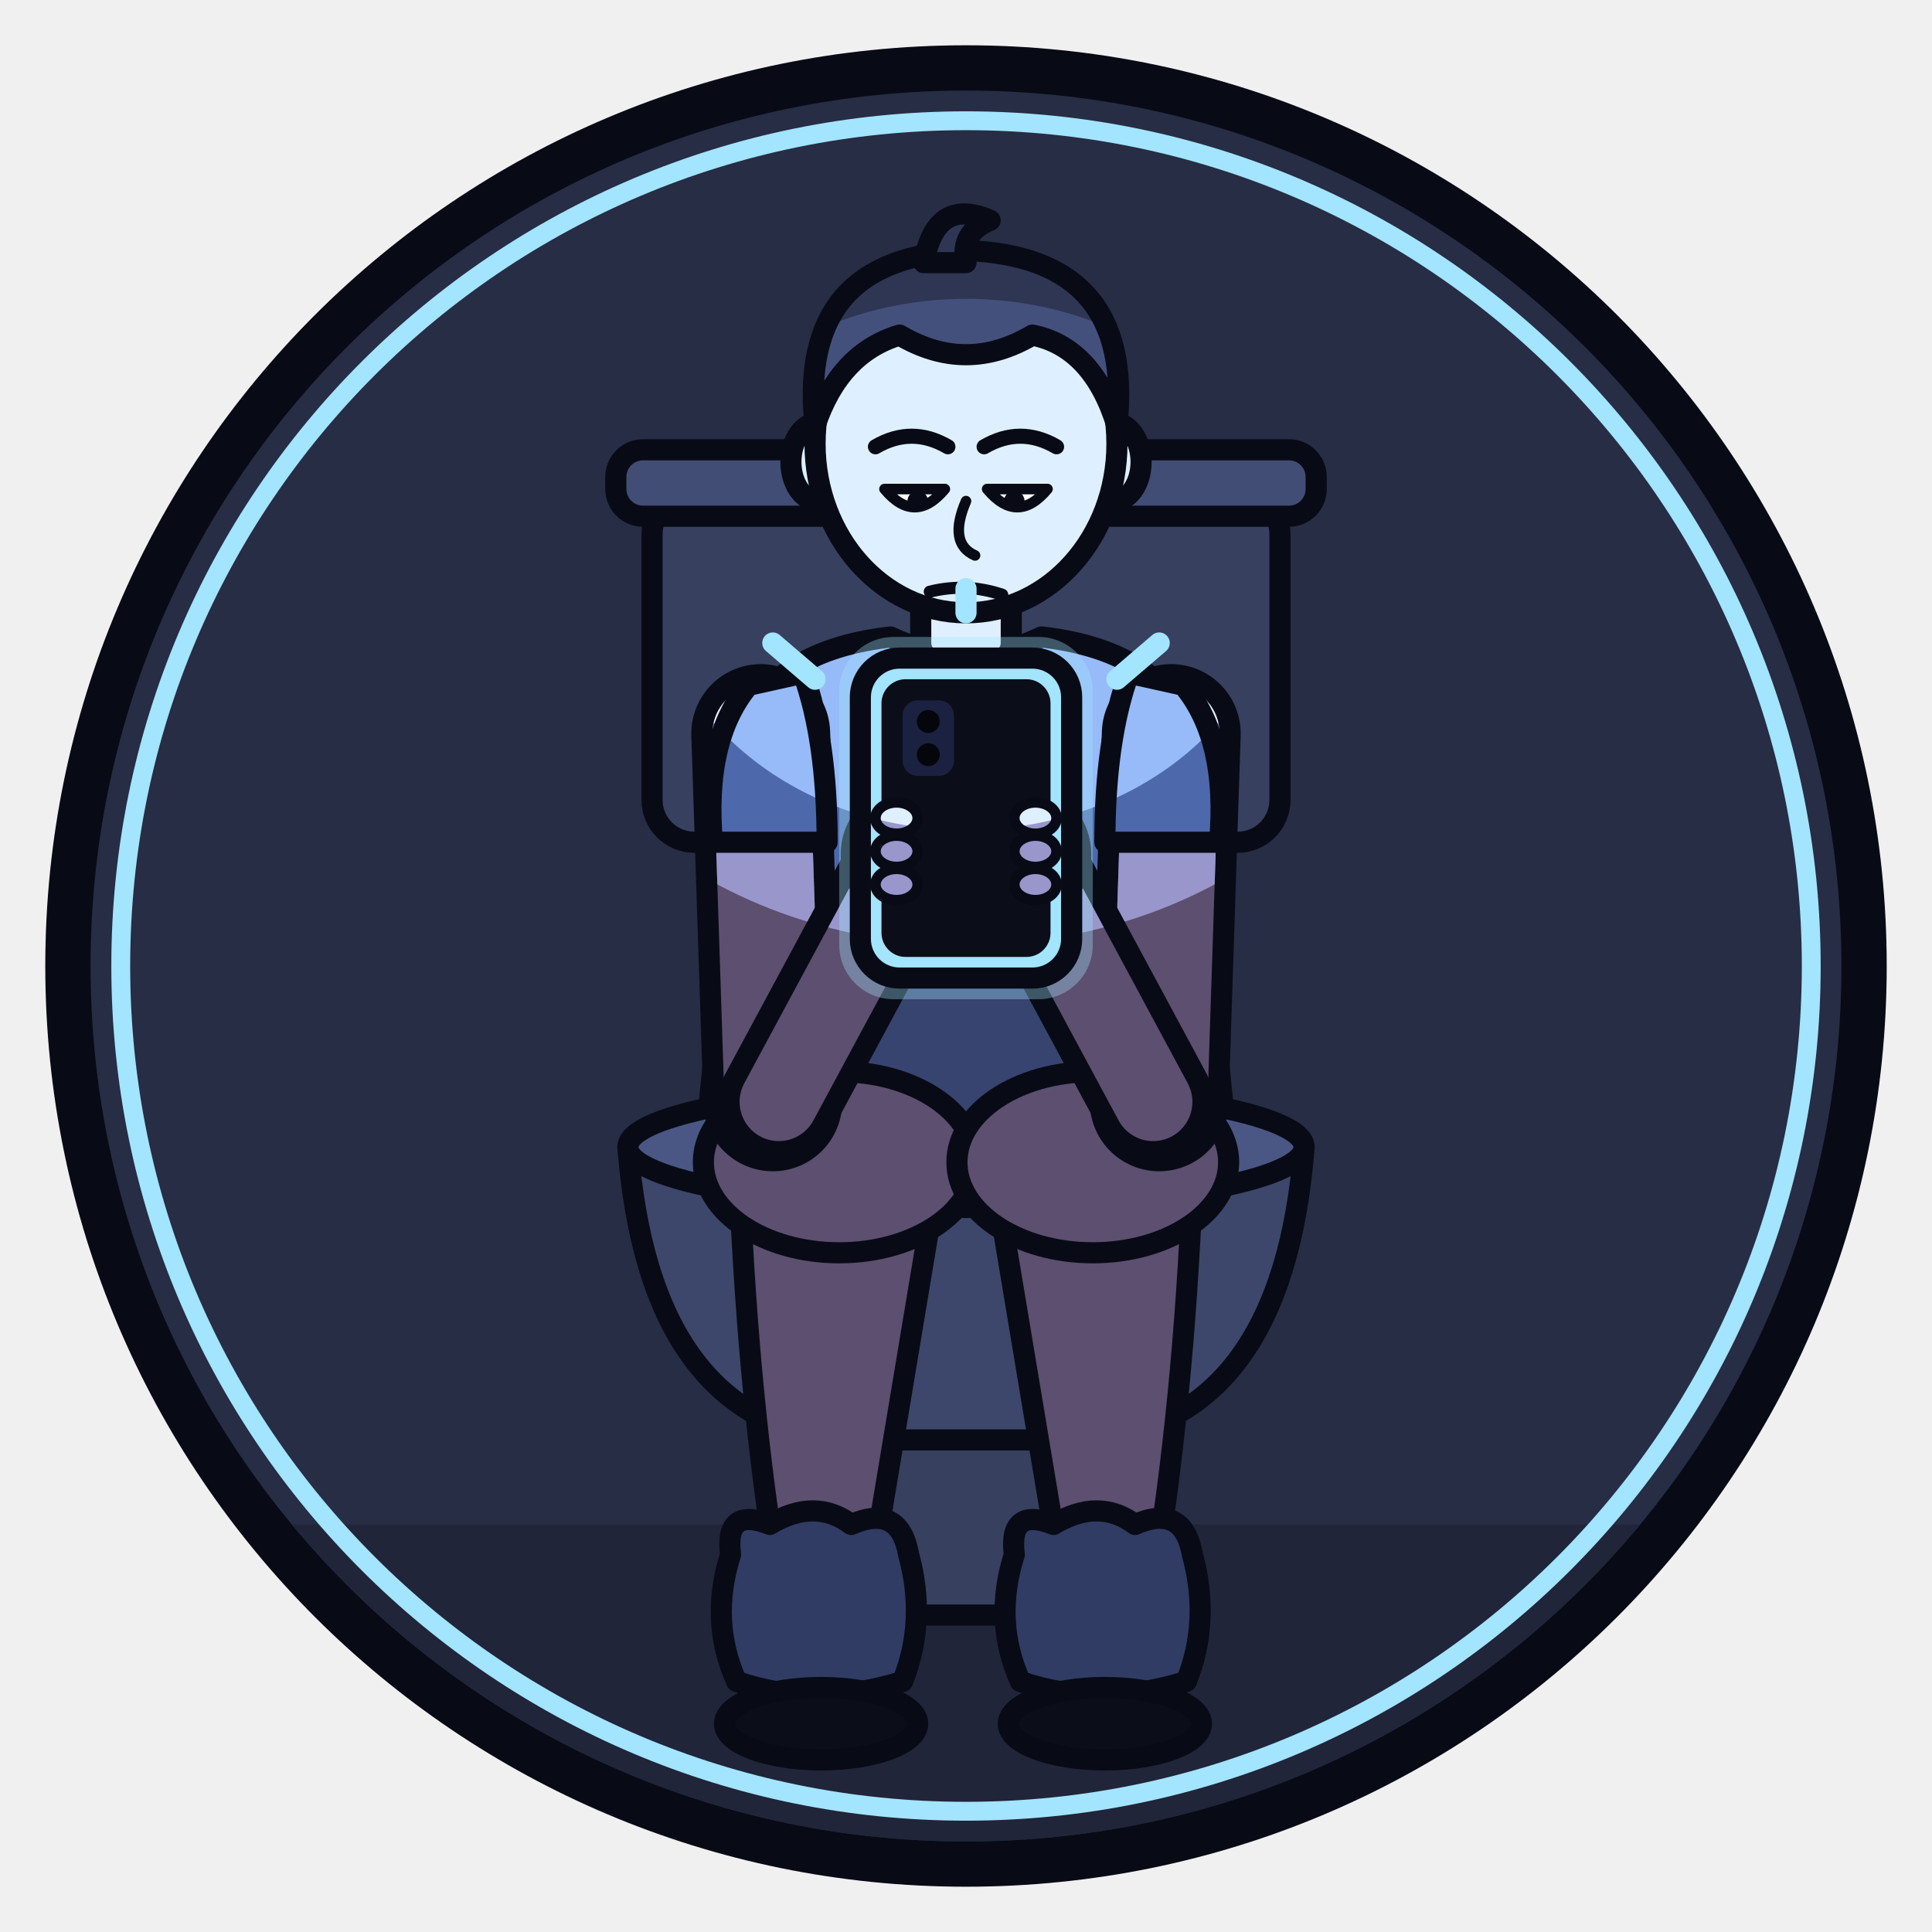
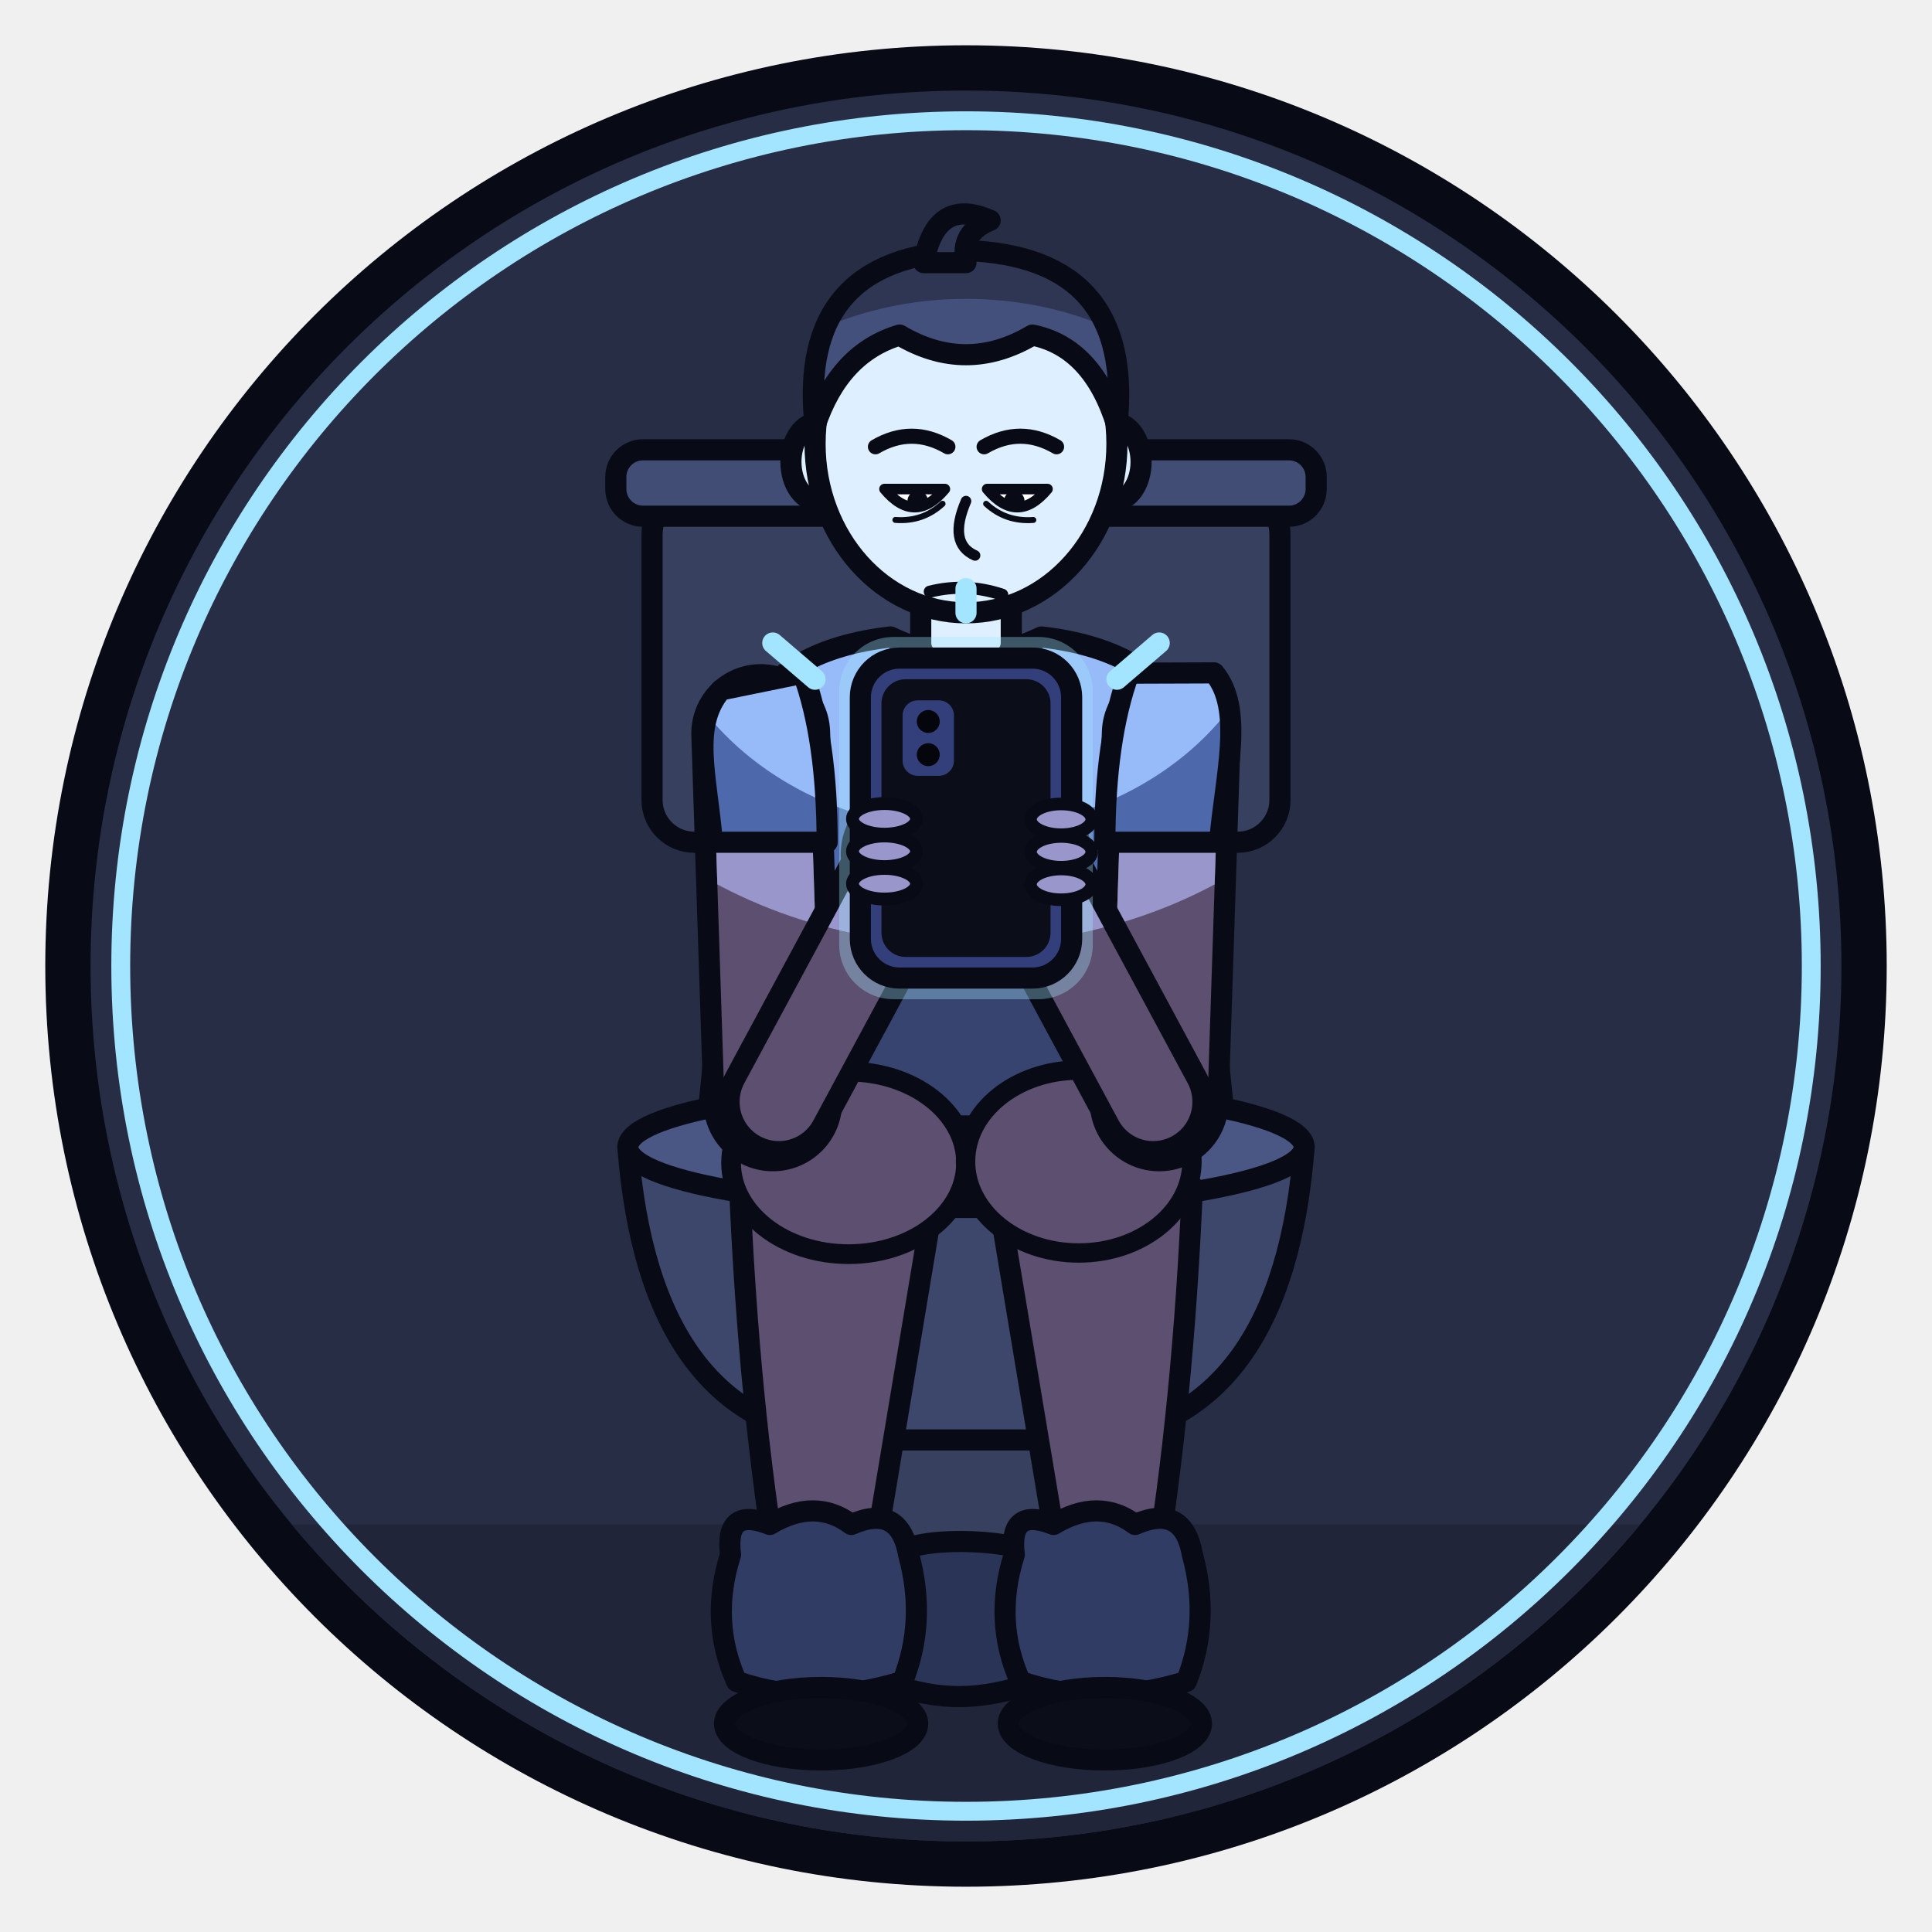
- <svg xmlns="http://www.w3.org/2000/svg" viewBox="0 0 512 512" width="512" height="512">
-   <defs>
+ <svg xmlns="http://www.w3.org/2000/svg" viewBox="0 0 512 512" width="512" height="512" version="1.1" id="svg112">
+   <defs id="defs2">
    <clipPath id="badge">
-       <circle cx="256" cy="256" r="232" />
+       <circle cx="256" cy="256" r="232" id="circle1" />
    </clipPath>
    <clipPath id="mid">
-       <ellipse cx="300" cy="266" rx="150" ry="122" />
+       <ellipse cx="300" cy="266" rx="150" ry="122" id="ellipse1" />
    </clipPath>
    <clipPath id="lit">
-       <ellipse cx="300" cy="262" rx="104" ry="88" />
+       <ellipse cx="300" cy="262" rx="104" ry="88" id="ellipse2" />
+     </clipPath>
+     <clipPath id="mid-7">
+       <ellipse cx="300" cy="266" rx="150" ry="122" id="ellipse1-5" />
+     </clipPath>
+     <clipPath id="lit-3">
+       <ellipse cx="300" cy="262" rx="104" ry="88" id="ellipse2-5" />
+     </clipPath>
+     <clipPath id="clipPath3">
+       <ellipse cx="300" cy="266" rx="150" ry="122" id="ellipse3" />
+     </clipPath>
+     <clipPath id="clipPath4">
+       <ellipse cx="300" cy="266" rx="150" ry="122" id="ellipse4" />
    </clipPath>
  </defs>
-   <circle cx="256" cy="256" r="244" fill="#080b16" />
-   <g clip-path="url(#badge)">
-     <rect width="512" height="512" fill="#262d44" />
-     <rect y="404" width="512" height="112" fill="#202539" />
-     <g transform="translate(16 -60) scale(0.8)">
-       <rect x="196" y="238" width="208" height="116" rx="14" fill="#37405f" stroke="#080b16" stroke-width="7" stroke-linejoin="round" />
-       <rect x="184" y="224" width="232" height="22" rx="9" fill="#424d75" stroke="#080b16" stroke-width="7" stroke-linejoin="round" />
-       <path d="M258 545 L246 610 L354 610 L342 545 Z" fill="#37405f" stroke="#080b16" stroke-width="7" stroke-linejoin="round" />
-       <path d="M188 455 Q195 545 258 552 L342 552 Q405 545 412 455 Z" fill="#3d476b" stroke="#080b16" stroke-width="7" stroke-linejoin="round" />
-       <ellipse cx="300" cy="455" rx="112" ry="20" fill="#4a5784" stroke="#080b16" stroke-width="7" stroke-linejoin="round" />
-       <path d="M228 312 Q240 290 275 286 Q300 298 325 286 Q360 290 372 312 L385 440 Q300 456 215 440 Z" fill="#374470" />
-       <path d="M228 312 Q240 290 275 286 Q300 298 325 286 Q360 290 372 312 L385 440 Q300 456 215 440 Z" fill="#4d69ab" clip-path="url(#mid)" />
-       <path d="M228 312 Q240 290 275 286 Q300 298 325 286 Q360 290 372 312 L385 440 Q300 456 215 440 Z" fill="#96bbf8" clip-path="url(#lit)" />
-       <path d="M228 312 Q240 290 275 286 Q300 298 325 286 Q360 290 372 312 L385 440 Q300 456 215 440 Z" fill="none" stroke="#080b16" stroke-width="7" stroke-linejoin="round" />
-       <rect x="285" y="262" width="30" height="32" rx="6" fill="#5c4f6f" />
-       <rect x="285" y="262" width="30" height="32" rx="6" fill="#9896cb" clip-path="url(#mid)" />
-       <rect x="285" y="262" width="30" height="32" rx="6" fill="#def0ff" clip-path="url(#lit)" />
-       <rect x="285" y="262" width="30" height="32" rx="6" fill="none" stroke="#080b16" stroke-width="7" stroke-linejoin="round" />
-       <ellipse cx="251" cy="228" rx="9" ry="13" fill="#5c4f6f" />
-       <ellipse cx="251" cy="228" rx="9" ry="13" fill="#9896cb" clip-path="url(#mid)" />
-       <ellipse cx="251" cy="228" rx="9" ry="13" fill="#def0ff" clip-path="url(#lit)" />
-       <ellipse cx="251" cy="228" rx="9" ry="13" fill="none" stroke="#080b16" stroke-width="7" stroke-linejoin="round" />
-       <ellipse cx="349" cy="228" rx="9" ry="13" fill="#5c4f6f" />
-       <ellipse cx="349" cy="228" rx="9" ry="13" fill="#9896cb" clip-path="url(#mid)" />
-       <ellipse cx="349" cy="228" rx="9" ry="13" fill="#def0ff" clip-path="url(#lit)" />
-       <ellipse cx="349" cy="228" rx="9" ry="13" fill="none" stroke="#080b16" stroke-width="7" stroke-linejoin="round" />
-       <ellipse cx="300" cy="222" rx="50" ry="56" fill="#5c4f6f" />
-       <ellipse cx="300" cy="222" rx="50" ry="56" fill="#9896cb" clip-path="url(#mid)" />
-       <ellipse cx="300" cy="222" rx="50" ry="56" fill="#def0ff" clip-path="url(#lit)" />
-       <ellipse cx="300" cy="222" rx="50" ry="56" fill="none" stroke="#080b16" stroke-width="7" stroke-linejoin="round" />
-       <path d="M250 216 Q244 160 300 158 Q356 160 350 216 Q342 190 322 186 Q300 199 278 186 Q258 192 250 216 Z" fill="#202434" />
-       <path d="M250 216 Q244 160 300 158 Q356 160 350 216 Q342 190 322 186 Q300 199 278 186 Q258 192 250 216 Z" fill="#2e3654" clip-path="url(#mid)" />
-       <path d="M250 216 Q244 160 300 158 Q356 160 350 216 Q342 190 322 186 Q300 199 278 186 Q258 192 250 216 Z" fill="#44507c" clip-path="url(#lit)" />
-       <path d="M250 216 Q244 160 300 158 Q356 160 350 216 Q342 190 322 186 Q300 199 278 186 Q258 192 250 216 Z" fill="none" stroke="#080b16" stroke-width="7" stroke-linejoin="round" />
-       <path d="M286 162 Q290 140 308 148 Q298 152 300 162 Z" fill="#202434" />
-       <path d="M286 162 Q290 140 308 148 Q298 152 300 162 Z" fill="#2e3654" clip-path="url(#mid)" />
-       <path d="M286 162 Q290 140 308 148 Q298 152 300 162 Z" fill="#44507c" clip-path="url(#lit)" />
-       <path d="M286 162 Q290 140 308 148 Q298 152 300 162 Z" fill="none" stroke="#080b16" stroke-width="7" stroke-linejoin="round" />
-       <path d="M225 468 Q228 540 238 600 L268 600 Q278 540 290 468 Z" fill="#5c4f6f" />
-       <path d="M225 468 Q228 540 238 600 L268 600 Q278 540 290 468 Z" fill="#9896cb" clip-path="url(#mid)" />
-       <path d="M225 468 Q228 540 238 600 L268 600 Q278 540 290 468 Z" fill="#def0ff" clip-path="url(#lit)" />
-       <path d="M225 468 Q228 540 238 600 L268 600 Q278 540 290 468 Z" fill="none" stroke="#080b16" stroke-width="7" stroke-linejoin="round" />
-       <path d="M310 468 Q322 540 332 600 L362 600 Q372 540 375 468 Z" fill="#5c4f6f" />
-       <path d="M310 468 Q322 540 332 600 L362 600 Q372 540 375 468 Z" fill="#9896cb" clip-path="url(#mid)" />
-       <path d="M310 468 Q322 540 332 600 L362 600 Q372 540 375 468 Z" fill="#def0ff" clip-path="url(#lit)" />
-       <path d="M310 468 Q322 540 332 600 L362 600 Q372 540 375 468 Z" fill="none" stroke="#080b16" stroke-width="7" stroke-linejoin="round" />
-       <ellipse cx="258" cy="460" rx="45" ry="30" fill="#5c4f6f" />
-       <ellipse cx="258" cy="460" rx="45" ry="30" fill="#9896cb" clip-path="url(#mid)" />
-       <ellipse cx="258" cy="460" rx="45" ry="30" fill="#def0ff" clip-path="url(#lit)" />
-       <ellipse cx="258" cy="460" rx="45" ry="30" fill="none" stroke="#080b16" stroke-width="7" stroke-linejoin="round" />
-       <ellipse cx="342" cy="460" rx="45" ry="30" fill="#5c4f6f" />
-       <ellipse cx="342" cy="460" rx="45" ry="30" fill="#9896cb" clip-path="url(#mid)" />
-       <ellipse cx="342" cy="460" rx="45" ry="30" fill="#def0ff" clip-path="url(#lit)" />
-       <ellipse cx="342" cy="460" rx="45" ry="30" fill="none" stroke="#080b16" stroke-width="7" stroke-linejoin="round" />
-       <path d="M222 590 Q220 574 235 580 Q250 571 262 580 Q278 573 281 590 Q287 612 279 632 Q250 641 224 632 Q215 612 222 590 Z" fill="#303c64" stroke="#080b16" stroke-width="7" stroke-linejoin="round" />
-       <path d="M222 590 Q220 574 235 580 Q250 571 262 580 Q278 573 281 590 Q287 612 279 632 Q250 641 224 632 Q215 612 222 590 Z" transform="translate(94 0)" fill="#303c64" stroke="#080b16" stroke-width="7" stroke-linejoin="round" />
-       <ellipse cx="252" cy="646" rx="32" ry="12" fill="#0b0e18" stroke="#080b16" stroke-width="7" stroke-linejoin="round" />
-       <ellipse cx="346" cy="646" rx="32" ry="12" fill="#0b0e18" stroke="#080b16" stroke-width="7" stroke-linejoin="round" />
-       <path d="M232 318 L236 440" fill="none" stroke="#080b16" stroke-width="46" stroke-linecap="round" />
-       <path d="M232 318 L236 440" fill="none" stroke="#5c4f6f" stroke-width="32" stroke-linecap="round" />
-       <path d="M232 318 L236 440" fill="none" stroke="#9896cb" stroke-width="32" stroke-linecap="round" clip-path="url(#mid)" />
-       <path d="M232 318 L236 440" fill="none" stroke="#def0ff" stroke-width="32" stroke-linecap="round" clip-path="url(#lit)" />
-       <path d="M368 318 L364 440" fill="none" stroke="#080b16" stroke-width="46" stroke-linecap="round" />
-       <path d="M368 318 L364 440" fill="none" stroke="#5c4f6f" stroke-width="32" stroke-linecap="round" />
-       <path d="M368 318 L364 440" fill="none" stroke="#9896cb" stroke-width="32" stroke-linecap="round" clip-path="url(#mid)" />
-       <path d="M368 318 L364 440" fill="none" stroke="#def0ff" stroke-width="32" stroke-linecap="round" clip-path="url(#lit)" />
-       <path d="M238 440 L280 362" fill="none" stroke="#080b16" stroke-width="40" stroke-linecap="round" />
-       <path d="M238 440 L280 362" fill="none" stroke="#5c4f6f" stroke-width="26" stroke-linecap="round" />
-       <path d="M238 440 L280 362" fill="none" stroke="#9896cb" stroke-width="26" stroke-linecap="round" clip-path="url(#mid)" />
-       <path d="M238 440 L280 362" fill="none" stroke="#def0ff" stroke-width="26" stroke-linecap="round" clip-path="url(#lit)" />
-       <path d="M362 440 L320 362" fill="none" stroke="#080b16" stroke-width="40" stroke-linecap="round" />
-       <path d="M362 440 L320 362" fill="none" stroke="#5c4f6f" stroke-width="26" stroke-linecap="round" />
-       <path d="M362 440 L320 362" fill="none" stroke="#9896cb" stroke-width="26" stroke-linecap="round" clip-path="url(#mid)" />
-       <path d="M362 440 L320 362" fill="none" stroke="#def0ff" stroke-width="26" stroke-linecap="round" clip-path="url(#lit)" />
-       <path d="M228 302 Q213 320 216 354 L254 354 Q254 320 246 298 Z" fill="#374470" />
-       <path d="M228 302 Q213 320 216 354 L254 354 Q254 320 246 298 Z" fill="#4d69ab" clip-path="url(#mid)" />
-       <path d="M228 302 Q213 320 216 354 L254 354 Q254 320 246 298 Z" fill="#96bbf8" clip-path="url(#lit)" />
-       <path d="M228 302 Q213 320 216 354 L254 354 Q254 320 246 298 Z" fill="none" stroke="#080b16" stroke-width="7" stroke-linejoin="round" />
-       <path d="M372 302 Q387 320 384 354 L346 354 Q346 320 354 298 Z" fill="#374470" />
-       <path d="M372 302 Q387 320 384 354 L346 354 Q346 320 354 298 Z" fill="#4d69ab" clip-path="url(#mid)" />
-       <path d="M372 302 Q387 320 384 354 L346 354 Q346 320 354 298 Z" fill="#96bbf8" clip-path="url(#lit)" />
-       <path d="M372 302 Q387 320 384 354 L346 354 Q346 320 354 298 Z" fill="none" stroke="#080b16" stroke-width="7" stroke-linejoin="round" />
-       <ellipse cx="276" cy="358" rx="14" ry="17" fill="#5c4f6f" />
-       <ellipse cx="276" cy="358" rx="14" ry="17" fill="#9896cb" clip-path="url(#mid)" />
-       <ellipse cx="276" cy="358" rx="14" ry="17" fill="#def0ff" clip-path="url(#lit)" />
-       <ellipse cx="276" cy="358" rx="14" ry="17" fill="none" stroke="#080b16" stroke-width="7" stroke-linejoin="round" />
-       <ellipse cx="324" cy="358" rx="14" ry="17" fill="#5c4f6f" />
-       <ellipse cx="324" cy="358" rx="14" ry="17" fill="#9896cb" clip-path="url(#mid)" />
-       <ellipse cx="324" cy="358" rx="14" ry="17" fill="#def0ff" clip-path="url(#lit)" />
-       <ellipse cx="324" cy="358" rx="14" ry="17" fill="none" stroke="#080b16" stroke-width="7" stroke-linejoin="round" />
-       <g stroke-linecap="round" stroke-linejoin="round">
-         <path d="M270 223 Q282 216 294 223" fill="none" stroke="#080b16" stroke-width="5" />
-         <path d="M306 223 Q318 216 330 223" fill="none" stroke="#080b16" stroke-width="5" />
-         <path d="M273 237 Q283 249 293 237 Z" fill="#ffffff" stroke="#080b16" stroke-width="3.5" />
-         <path d="M307 237 Q317 249 327 237 Z" fill="#ffffff" stroke="#080b16" stroke-width="3.5" />
-         <circle cx="284" cy="241" r="3.4" fill="#080b16" />
-         <circle cx="316" cy="241" r="3.4" fill="#080b16" />
-         <path d="M300 241 Q294 255 303 259" fill="none" stroke="#080b16" stroke-width="3.5" />
-         <path d="M288 271 Q300 268 312 272" fill="none" stroke="#080b16" stroke-width="4" />
+   <circle cx="256" cy="256" r="244" fill="#080b16" id="circle2" />
+   <g clip-path="url(#badge)" id="g112">
+     <rect width="512" height="512" fill="#262d44" id="rect2" />
+     <rect y="404" width="512" height="112" fill="#202539" id="rect3" />
+     <g transform="translate(16 -60) scale(0.8)" id="g111">
+       <rect x="196" y="238" width="208" height="116" rx="14" fill="#37405f" stroke="#080b16" stroke-width="7" stroke-linejoin="round" id="rect4" />
+       <rect x="184" y="224" width="232" height="22" rx="9" fill="#424d75" stroke="#080b16" stroke-width="7" stroke-linejoin="round" id="rect5" />
+       <path d="M258 545 L246 610 L354 610 L342 545 Z" fill="#37405f" stroke="#080b16" stroke-width="7" stroke-linejoin="round" id="path5" />
+       <path d="M188 455 Q195 545 258 552 L342 552 Q405 545 412 455 Z" fill="#3d476b" stroke="#080b16" stroke-width="7" stroke-linejoin="round" id="path6" />
+       <ellipse cx="300" cy="455" rx="112" ry="20" fill="#4a5784" stroke="#080b16" stroke-width="7" stroke-linejoin="round" id="ellipse6" />
+       <path d="M228 312 Q240 290 275 286 Q300 298 325 286 Q360 290 372 312 L385 440 Q300 456 215 440 Z" fill="#374470" id="path7" />
+       <path d="M228 312 Q240 290 275 286 Q300 298 325 286 Q360 290 372 312 L385 440 Q300 456 215 440 Z" fill="#4d69ab" clip-path="url(#mid)" id="path8" />
+       <path d="M228 312 Q240 290 275 286 Q300 298 325 286 Q360 290 372 312 L385 440 Q300 456 215 440 Z" fill="#96bbf8" clip-path="url(#lit)" id="path9" />
+       <path d="M228 312 Q240 290 275 286 Q300 298 325 286 Q360 290 372 312 L385 440 Q300 456 215 440 Z" fill="none" stroke="#080b16" stroke-width="7" stroke-linejoin="round" id="path10" />
+       <rect x="285" y="262" width="30" height="32" rx="6" fill="#5c4f6f" id="rect10" />
+       <rect x="285" y="262" width="30" height="32" rx="6" fill="#9896cb" clip-path="url(#mid)" id="rect11" />
+       <rect x="285" y="262" width="30" height="32" rx="6" fill="#def0ff" clip-path="url(#lit)" id="rect12" />
+       <rect x="285" y="262" width="30" height="32" rx="6" fill="none" stroke="#080b16" stroke-width="7" stroke-linejoin="round" id="rect13" />
+       <ellipse cx="251" cy="228" rx="9" ry="13" fill="#5c4f6f" id="ellipse13" />
+       <ellipse cx="251" cy="228" rx="9" ry="13" fill="#9896cb" clip-path="url(#mid)" id="ellipse14" />
+       <ellipse cx="251" cy="228" rx="9" ry="13" fill="#def0ff" clip-path="url(#lit)" id="ellipse15" />
+       <ellipse cx="251" cy="228" rx="9" ry="13" fill="none" stroke="#080b16" stroke-width="7" stroke-linejoin="round" id="ellipse16" />
+       <ellipse cx="349" cy="228" rx="9" ry="13" fill="#5c4f6f" id="ellipse17" />
+       <ellipse cx="349" cy="228" rx="9" ry="13" fill="#9896cb" clip-path="url(#mid)" id="ellipse18" />
+       <ellipse cx="349" cy="228" rx="9" ry="13" fill="#def0ff" clip-path="url(#lit)" id="ellipse19" />
+       <ellipse cx="349" cy="228" rx="9" ry="13" fill="none" stroke="#080b16" stroke-width="7" stroke-linejoin="round" id="ellipse20" />
+       <ellipse cx="300" cy="222" rx="50" ry="56" fill="#5c4f6f" id="ellipse21" />
+       <ellipse cx="300" cy="222" rx="50" ry="56" fill="#9896cb" clip-path="url(#mid)" id="ellipse22" />
+       <ellipse cx="300" cy="222" rx="50" ry="56" fill="#def0ff" clip-path="url(#lit)" id="ellipse23" />
+       <ellipse cx="300" cy="222" rx="50" ry="56" fill="none" stroke="#080b16" stroke-width="7" stroke-linejoin="round" id="ellipse24" />
+       <path d="M250 216 Q244 160 300 158 Q356 160 350 216 Q342 190 322 186 Q300 199 278 186 Q258 192 250 216 Z" fill="#202434" id="path24" />
+       <path d="M250 216 Q244 160 300 158 Q356 160 350 216 Q342 190 322 186 Q300 199 278 186 Q258 192 250 216 Z" fill="#2e3654" clip-path="url(#mid)" id="path25" />
+       <path d="M250 216 Q244 160 300 158 Q356 160 350 216 Q342 190 322 186 Q300 199 278 186 Q258 192 250 216 Z" fill="#44507c" clip-path="url(#lit)" id="path26" />
+       <path d="M250 216 Q244 160 300 158 Q356 160 350 216 Q342 190 322 186 Q300 199 278 186 Q258 192 250 216 Z" fill="none" stroke="#080b16" stroke-width="7" stroke-linejoin="round" id="path27" />
+       <path d="M286 162 Q290 140 308 148 Q298 152 300 162 Z" fill="#202434" id="path28" />
+       <path d="M286 162 Q290 140 308 148 Q298 152 300 162 Z" fill="#2e3654" clip-path="url(#mid)" id="path29" />
+       <path d="M286 162 Q290 140 308 148 Q298 152 300 162 Z" fill="#44507c" clip-path="url(#lit)" id="path30" />
+       <path d="M286 162 Q290 140 308 148 Q298 152 300 162 Z" fill="none" stroke="#080b16" stroke-width="7" stroke-linejoin="round" id="path31" />
+       <path d="M225 468 Q228 540 238 600 L268 600 Q278 540 290 468 Z" fill="#5c4f6f" id="path32" />
+       <path d="M225 468 Q228 540 238 600 L268 600 Q278 540 290 468 Z" fill="#9896cb" clip-path="url(#mid)" id="path33" />
+       <path d="M225 468 Q228 540 238 600 L268 600 Q278 540 290 468 Z" fill="#def0ff" clip-path="url(#lit)" id="path34" />
+       <path d="M225 468 Q228 540 238 600 L268 600 Q278 540 290 468 Z" fill="none" stroke="#080b16" stroke-width="7" stroke-linejoin="round" id="path35" />
+       <path d="M310 468 Q322 540 332 600 L362 600 Q372 540 375 468 Z" fill="#5c4f6f" id="path36" />
+       <path d="M310 468 Q322 540 332 600 L362 600 Q372 540 375 468 Z" fill="#9896cb" clip-path="url(#mid)" id="path37" />
+       <path d="M310 468 Q322 540 332 600 L362 600 Q372 540 375 468 Z" fill="#def0ff" clip-path="url(#lit)" id="path38" />
+       <path d="M310 468 Q322 540 332 600 L362 600 Q372 540 375 468 Z" fill="none" stroke="#080b16" stroke-width="7" stroke-linejoin="round" id="path39" />
+       <ellipse cx="261.1" cy="460.221" rx="38.917" ry="30.233" fill="#5c4f6f" id="ellipse39" style="stroke-width:0.934" />
+       <ellipse cx="258" cy="460" rx="45" ry="30" fill="#9896cb" clip-path="url(#mid)" id="ellipse40" />
+       <ellipse cx="258" cy="460" rx="45" ry="30" fill="#def0ff" clip-path="url(#lit)" id="ellipse41" />
+       <ellipse cx="261.1" cy="460.221" rx="38.917" ry="30.233" fill="none" stroke="#080b16" stroke-width="6.535" stroke-linejoin="round" id="ellipse42" />
+       <ellipse cx="337.351" cy="459.779" rx="37.5" ry="30.29" fill="#5c4f6f" id="ellipse43" style="stroke-width:0.917" />
+       <ellipse cx="342" cy="460" rx="45" ry="30" fill="#9896cb" clip-path="url(#mid)" id="ellipse44" />
+       <ellipse cx="342" cy="460" rx="45" ry="30" fill="#def0ff" clip-path="url(#lit)" id="ellipse45" />
+       <ellipse cx="337.351" cy="459.779" rx="37.5" ry="30.29" fill="none" stroke="#080b16" stroke-width="6.421" stroke-linejoin="round" id="ellipse46" />
+       <path d="m 252.038,607.697 c 4.616,-9.727 15.368,-22.454 25.368,-18.454 9.98,-5.875 40.11,-3.91 46.726,1.096 10.51,-2.318 18.566,9.156 20.566,20.489 -2.575,9.813 -18.898,8.941 -24.231,22.274 -19.333,6 -31.404,4.748 -48.738,-1.252 -6,-13.333 -17.469,-11.052 -19.691,-24.153 z" fill="#303c64" stroke="#080b16" stroke-width="7" stroke-linejoin="round" id="path46-6" style="fill:#2a3457;fill-opacity:1" />
+       <path d="M222 590 Q220 574 235 580 Q250 571 262 580 Q278 573 281 590 Q287 612 279 632 Q250 641 224 632 Q215 612 222 590 Z" fill="#303c64" stroke="#080b16" stroke-width="7" stroke-linejoin="round" id="path46" />
+       <path d="M222 590 Q220 574 235 580 Q250 571 262 580 Q278 573 281 590 Q287 612 279 632 Q250 641 224 632 Q215 612 222 590 Z" transform="translate(94 0)" fill="#303c64" stroke="#080b16" stroke-width="7" stroke-linejoin="round" id="path47" />
+       <ellipse cx="252" cy="646" rx="32" ry="12" fill="#0b0e18" stroke="#080b16" stroke-width="7" stroke-linejoin="round" id="ellipse47" />
+       <ellipse cx="346" cy="646" rx="32" ry="12" fill="#0b0e18" stroke="#080b16" stroke-width="7" stroke-linejoin="round" id="ellipse48" />
+       <path d="M232 318 L236 440" fill="none" stroke="#080b16" stroke-width="46" stroke-linecap="round" id="path48" />
+       <path d="M232 318 L236 440" fill="none" stroke="#5c4f6f" stroke-width="32" stroke-linecap="round" id="path49" />
+       <path d="M232 318 L236 440" fill="none" stroke="#9896cb" stroke-width="32" stroke-linecap="round" clip-path="url(#mid)" id="path50" />
+       <path d="M232 318 L236 440" fill="none" stroke="#def0ff" stroke-width="32" stroke-linecap="round" clip-path="url(#lit)" id="path51" />
+       <path d="M368 318 L364 440" fill="none" stroke="#080b16" stroke-width="46" stroke-linecap="round" id="path52" />
+       <path d="M368 318 L364 440" fill="none" stroke="#5c4f6f" stroke-width="32" stroke-linecap="round" id="path53" />
+       <path d="M368 318 L364 440" fill="none" stroke="#9896cb" stroke-width="32" stroke-linecap="round" clip-path="url(#mid)" id="path54" />
+       <path d="M368 318 L364 440" fill="none" stroke="#def0ff" stroke-width="32" stroke-linecap="round" clip-path="url(#lit)" id="path55" />
+       <path d="M238 440 L280 362" fill="none" stroke="#080b16" stroke-width="40" stroke-linecap="round" id="path56" />
+       <path d="M238 440 L280 362" fill="none" stroke="#5c4f6f" stroke-width="26" stroke-linecap="round" id="path57" />
+       <path d="M238 440 L280 362" fill="none" stroke="#9896cb" stroke-width="26" stroke-linecap="round" clip-path="url(#mid)" id="path58" />
+       <path d="M238 440 L280 362" fill="none" stroke="#def0ff" stroke-width="26" stroke-linecap="round" clip-path="url(#lit)" id="path59" />
+       <path d="M362 440 L320 362" fill="none" stroke="#080b16" stroke-width="40" stroke-linecap="round" id="path60" />
+       <path d="M362 440 L320 362" fill="none" stroke="#5c4f6f" stroke-width="26" stroke-linecap="round" id="path61" />
+       <path d="M362 440 L320 362" fill="none" stroke="#9896cb" stroke-width="26" stroke-linecap="round" clip-path="url(#mid)" id="path62" />
+       <path d="M362 440 L320 362" fill="none" stroke="#def0ff" stroke-width="26" stroke-linecap="round" clip-path="url(#lit)" id="path63" />
+       <path d="M228 302 Q213 320 216 354 L254 354 Q254 320 246 298 Z" fill="#374470" id="path64" />
+       <path d="m 219.587,304.103 c -10,12 -5.587,27.23 -3.587,49.897 h 38 c 0,-22.667 -2.667,-41.333 -8,-56 z" fill="#4d69ab" clip-path="url(#mid)" id="path65" />
+       <path d="M 220.472,301.779 C 210.472,313.779 214,331.333 216,354 h 38 c 0,-22.667 -2.667,-41.333 -8,-56 z" fill="#96bbf8" clip-path="url(#lit)" id="path66" />
+       <path d="M 218.812,303.55 C 208.812,315.55 214,331.333 216,354 h 38 c 0,-22.667 -2.667,-41.333 -8,-56 z" fill="none" stroke="#080b16" stroke-width="7" stroke-linejoin="round" id="path67" />
+       <path d="M372 302 Q387 320 384 354 L346 354 Q346 320 354 298 Z" fill="#374470" id="path68" />
+       <path d="m 379.638,301.557 c 10,12 6.362,29.776 4.362,52.443 h -38 c 0,-22.667 2.667,-41.333 8,-56 z" fill="#4d69ab" clip-path="url(#mid)" id="path69" />
+       <path d="m 382.406,298.679 c 10,12 3.594,32.654 1.594,55.321 h -38 c 0,-22.667 2.667,-41.333 8,-56 z" fill="#96bbf8" clip-path="url(#lit)" id="path70" />
+       <path d="m 382.185,297.904 c 10,12 3.815,33.429 1.815,56.096 h -38 c 0,-22.667 2.667,-41.333 8,-56 z" fill="none" stroke="#080b16" stroke-width="7" stroke-linejoin="round" id="path71" />
+       <ellipse cx="276" cy="358" rx="14" ry="17" fill="#5c4f6f" id="ellipse71" />
+       <ellipse cx="276" cy="358" rx="14" ry="17" fill="#9896cb" clip-path="url(#mid)" id="ellipse72" />
+       <ellipse cx="276" cy="358" rx="14" ry="17" fill="#def0ff" clip-path="url(#lit)" id="ellipse73" />
+       <ellipse cx="276" cy="358" rx="14" ry="17" fill="none" stroke="#080b16" stroke-width="7" stroke-linejoin="round" id="ellipse74" />
+       <ellipse cx="324" cy="358" rx="14" ry="17" fill="#5c4f6f" id="ellipse75" />
+       <ellipse cx="324" cy="358" rx="14" ry="17" fill="#9896cb" clip-path="url(#mid)" id="ellipse76" />
+       <ellipse cx="324" cy="358" rx="14" ry="17" fill="#def0ff" clip-path="url(#lit)" id="ellipse77" />
+       <ellipse cx="324" cy="358" rx="14" ry="17" fill="none" stroke="#080b16" stroke-width="7" stroke-linejoin="round" id="ellipse78" />
+       <g stroke-linecap="round" stroke-linejoin="round" id="g83">
+         <path d="M270 223 Q282 216 294 223" fill="none" stroke="#080b16" stroke-width="5" id="path78" />
+         <path d="M306 223 Q318 216 330 223" fill="none" stroke="#080b16" stroke-width="5" id="path79" />
+         <path d="m 306.666,241.884 q 6.535,6.04 15.637,5.361" fill="none" stroke="#080b16" stroke-width="2.973" id="path79-2" style="stroke-width:1.974;stroke-dasharray:none;stroke-miterlimit:1.3" />
+         <path d="m 292.241,241.875 q -6.535,6.04 -15.637,5.361" fill="none" stroke="#080b16" stroke-width="2.973" id="path79-2-1" style="stroke-width:1.974;stroke-miterlimit:1.3;stroke-dasharray:none" />
+         <path d="M273 237 Q283 249 293 237 Z" fill="#ffffff" stroke="#080b16" stroke-width="3.5" id="path80" />
+         <path d="M307 237 Q317 249 327 237 Z" fill="#ffffff" stroke="#080b16" stroke-width="3.5" id="path81" />
+         <circle cx="284" cy="241" r="3.4" fill="#080b16" id="circle81" />
+         <circle cx="316" cy="241" r="3.4" fill="#080b16" id="circle82" />
+         <path d="M300 241 Q294 255 303 259" fill="none" stroke="#080b16" stroke-width="3.5" id="path82" />
+         <path d="M288 271 Q300 268 312 272" fill="none" stroke="#080b16" stroke-width="4" id="path83" />
      </g>
-       <rect x="258" y="286" width="84" height="120" rx="18" fill="#a3e4ff" opacity="0.35" />
-       <rect x="265" y="293" width="70" height="106" rx="13" fill="#a3e4ff" stroke="#080b16" stroke-width="7" />
-       <g stroke="#a3e4ff" stroke-width="7" stroke-linecap="round">
-         <path d="M250 300 L236 288" />
-         <path d="M350 300 L364 288" />
-         <path d="M300 278 L300 270" />
+       <rect x="258" y="286" width="84" height="120" rx="18" fill="#a3e4ff" opacity="0.35" id="rect83" />
+       <rect x="265" y="293" width="70" height="106" rx="13" fill="#a3e4ff" stroke="#080b16" stroke-width="7" id="rect84" style="fill:#333f7b;fill-opacity:1" />
+       <g stroke="#a3e4ff" stroke-width="7" stroke-linecap="round" id="g86">
+         <path d="M250 300 L236 288" id="path84" />
+         <path d="M350 300 L364 288" id="path85" />
+         <path d="M300 278 L300 270" id="path86" />
      </g>
-       <rect x="272" y="300" width="56" height="92" rx="8" fill="#0b0e18" />
-       <rect x="279" y="307" width="17" height="25" rx="5" fill="#1b2140" />
-       <circle cx="287.5" cy="314" r="3.8" fill="#05060c" />
-       <circle cx="287.5" cy="325" r="3.8" fill="#05060c" />
-       <ellipse cx="277" cy="346" rx="7" ry="5.2" fill="#5c4f6f" />
-       <ellipse cx="277" cy="346" rx="7" ry="5.2" fill="#9896cb" clip-path="url(#mid)" />
-       <ellipse cx="277" cy="346" rx="7" ry="5.2" fill="#def0ff" clip-path="url(#lit)" />
-       <ellipse cx="277" cy="346" rx="7" ry="5.2" fill="none" stroke="#080b16" stroke-width="3.5" stroke-linejoin="round" />
-       <ellipse cx="277" cy="357" rx="7" ry="5.2" fill="#5c4f6f" />
-       <ellipse cx="277" cy="357" rx="7" ry="5.2" fill="#9896cb" clip-path="url(#mid)" />
-       <ellipse cx="277" cy="357" rx="7" ry="5.2" fill="#def0ff" clip-path="url(#lit)" />
-       <ellipse cx="277" cy="357" rx="7" ry="5.2" fill="none" stroke="#080b16" stroke-width="3.5" stroke-linejoin="round" />
-       <ellipse cx="277" cy="368" rx="7" ry="5.2" fill="#5c4f6f" />
-       <ellipse cx="277" cy="368" rx="7" ry="5.2" fill="#9896cb" clip-path="url(#mid)" />
-       <ellipse cx="277" cy="368" rx="7" ry="5.2" fill="#def0ff" clip-path="url(#lit)" />
-       <ellipse cx="277" cy="368" rx="7" ry="5.2" fill="none" stroke="#080b16" stroke-width="3.5" stroke-linejoin="round" />
-       <ellipse cx="323" cy="346" rx="7" ry="5.2" fill="#5c4f6f" />
-       <ellipse cx="323" cy="346" rx="7" ry="5.2" fill="#9896cb" clip-path="url(#mid)" />
-       <ellipse cx="323" cy="346" rx="7" ry="5.2" fill="#def0ff" clip-path="url(#lit)" />
-       <ellipse cx="323" cy="346" rx="7" ry="5.2" fill="none" stroke="#080b16" stroke-width="3.5" stroke-linejoin="round" />
-       <ellipse cx="323" cy="357" rx="7" ry="5.2" fill="#5c4f6f" />
-       <ellipse cx="323" cy="357" rx="7" ry="5.2" fill="#9896cb" clip-path="url(#mid)" />
-       <ellipse cx="323" cy="357" rx="7" ry="5.2" fill="#def0ff" clip-path="url(#lit)" />
-       <ellipse cx="323" cy="357" rx="7" ry="5.2" fill="none" stroke="#080b16" stroke-width="3.5" stroke-linejoin="round" />
-       <ellipse cx="323" cy="368" rx="7" ry="5.2" fill="#5c4f6f" />
-       <ellipse cx="323" cy="368" rx="7" ry="5.2" fill="#9896cb" clip-path="url(#mid)" />
-       <ellipse cx="323" cy="368" rx="7" ry="5.2" fill="#def0ff" clip-path="url(#lit)" />
-       <ellipse cx="323" cy="368" rx="7" ry="5.2" fill="none" stroke="#080b16" stroke-width="3.5" stroke-linejoin="round" />
+       <rect x="272" y="300" width="56" height="92" rx="8" fill="#0b0e18" id="rect86" />
+       <rect x="279" y="307" width="17" height="25" rx="5" fill="#1b2140" id="rect87" style="fill:#333f7a;fill-opacity:1" />
+       <circle cx="287.5" cy="314" r="3.8" fill="#05060c" id="circle87" />
+       <circle cx="287.5" cy="325" r="3.8" fill="#05060c" id="circle88" />
+       <ellipse cx="273.008" cy="346.258" rx="10.613" ry="5.078" fill="#5c4f6f" id="ellipse88" style="stroke-width:1.217" />
+       <ellipse cx="277" cy="346" rx="7" ry="5.2" fill="#9896cb" clip-path="url(#mid)" id="ellipse89" transform="matrix(1.51611,0,0,0.9765802,-146.9547,8.360867)" />
+       <ellipse cx="273.008" cy="346.258" rx="10.613" ry="5.078" fill="none" stroke="#080b16" stroke-width="4.259" stroke-linejoin="round" id="ellipse91" />
+       <ellipse cx="273.008" cy="357" rx="10.613" ry="5.078" fill="#5c4f6f" id="ellipse92" style="stroke-width:1.217" />
+       <ellipse cx="277" cy="357" rx="7" ry="5.2" fill="#9896cb" clip-path="url(#mid)" id="ellipse93" transform="matrix(1.51611,0,0,0.9765802,-146.9547,8.360867)" />
+       <ellipse cx="277" cy="357" rx="7" ry="5.2" fill="#def0ff" clip-path="url(#lit)" id="ellipse94" />
+       <ellipse cx="273.008" cy="357" rx="10.613" ry="5.078" fill="none" stroke="#080b16" stroke-width="4.259" stroke-linejoin="round" id="ellipse95" />
+       <ellipse cx="273.008" cy="367.742" rx="10.613" ry="5.078" fill="#5c4f6f" id="ellipse96" style="stroke-width:1.217" />
+       <ellipse cx="277" cy="368" rx="7" ry="5.2" fill="#9896cb" clip-path="url(#mid)" id="ellipse97" transform="matrix(1.51611,0,0,0.9765802,-146.9547,8.360867)" />
+       <ellipse cx="277" cy="368" rx="7" ry="5.2" fill="#def0ff" clip-path="url(#lit)" id="ellipse98" />
+       <ellipse cx="273.008" cy="367.742" rx="10.613" ry="5.078" fill="none" stroke="#080b16" stroke-width="4.259" stroke-linejoin="round" id="ellipse99" />
+       <ellipse cx="-331.519" cy="346.412" rx="10.144" ry="5.093" fill="#5c4f6f" id="ellipse88-2" style="stroke-width:1.191" transform="scale(-1,1)" />
+       <ellipse cx="277" cy="346" rx="7" ry="5.2" fill="#9896cb" clip-path="url(#mid-7)" id="ellipse89-9" transform="matrix(-1.449104,0,0,0.9793365,732.9208,7.561212)" />
+       <ellipse cx="-331.519" cy="346.412" rx="10.144" ry="5.093" fill="none" stroke="#080b16" stroke-width="4.17" stroke-linejoin="round" id="ellipse91-2" transform="scale(-1,1)" />
+       <ellipse cx="-331.519" cy="357.184" rx="10.144" ry="5.093" fill="#5c4f6f" id="ellipse92-7" style="stroke-width:1.191" transform="scale(-1,1)" />
+       <ellipse cx="277" cy="357" rx="7" ry="5.2" fill="#9896cb" clip-path="url(#mid-7)" id="ellipse93-0" transform="matrix(-1.449104,0,0,0.9793365,732.9208,7.561212)" />
+       <ellipse cx="-331.519" cy="357.184" rx="10.144" ry="5.093" fill="none" stroke="#080b16" stroke-width="4.17" stroke-linejoin="round" id="ellipse95-9" transform="scale(-1,1)" />
+       <ellipse cx="-331.519" cy="367.957" rx="10.144" ry="5.093" fill="#5c4f6f" id="ellipse96-3" style="stroke-width:1.191" transform="scale(-1,1)" />
+       <ellipse cx="277" cy="368" rx="7" ry="5.2" fill="#9896cb" clip-path="url(#mid-7)" id="ellipse97-6" transform="matrix(-1.449104,0,0,0.9793365,732.9208,7.561212)" />
+       <ellipse cx="-331.519" cy="367.957" rx="10.144" ry="5.093" fill="none" stroke="#080b16" stroke-width="4.17" stroke-linejoin="round" id="ellipse99-0" transform="scale(-1,1)" />
+       <ellipse cx="323" cy="357" rx="7" ry="5.2" fill="#def0ff" clip-path="url(#lit)" id="ellipse106" />
+       <ellipse cx="323" cy="368" rx="7" ry="5.2" fill="#def0ff" clip-path="url(#lit)" id="ellipse110" />
    </g>
  </g>
-   <circle cx="256" cy="256" r="224" fill="none" stroke="#a3e4ff" stroke-width="5" />
+   <circle cx="256" cy="256" r="224" fill="none" stroke="#a3e4ff" stroke-width="5" id="circle112" />
</svg>
